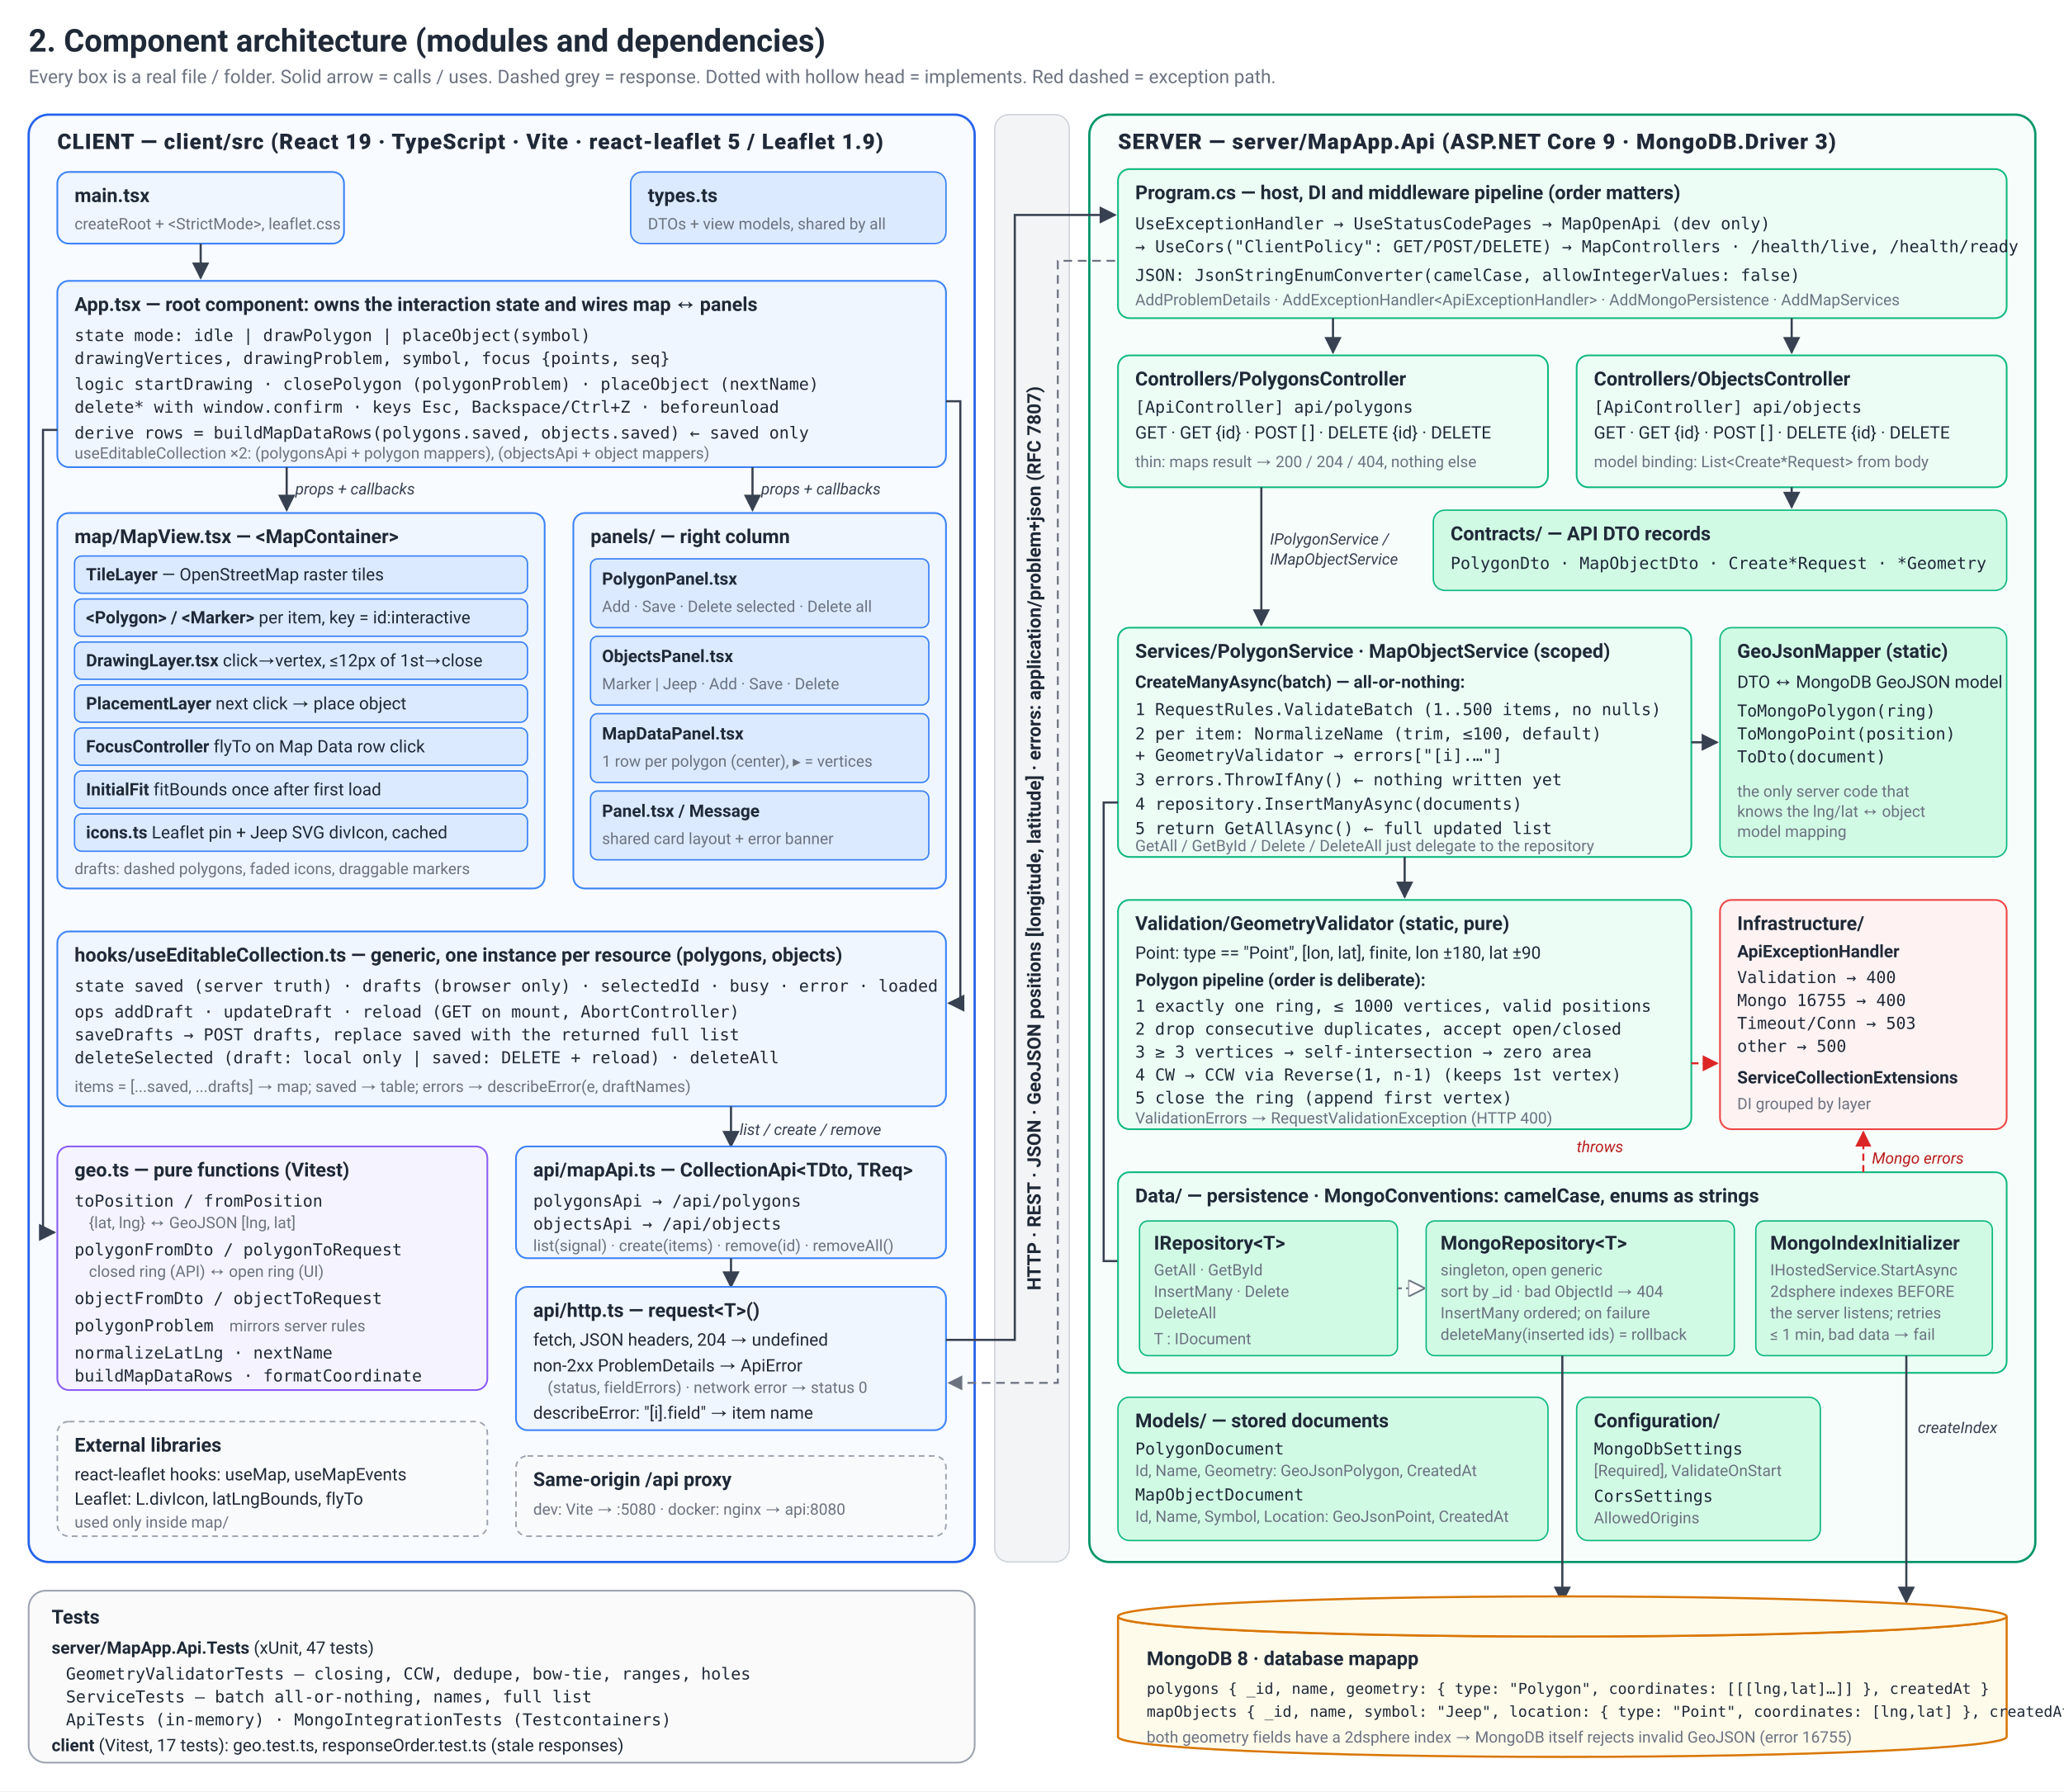
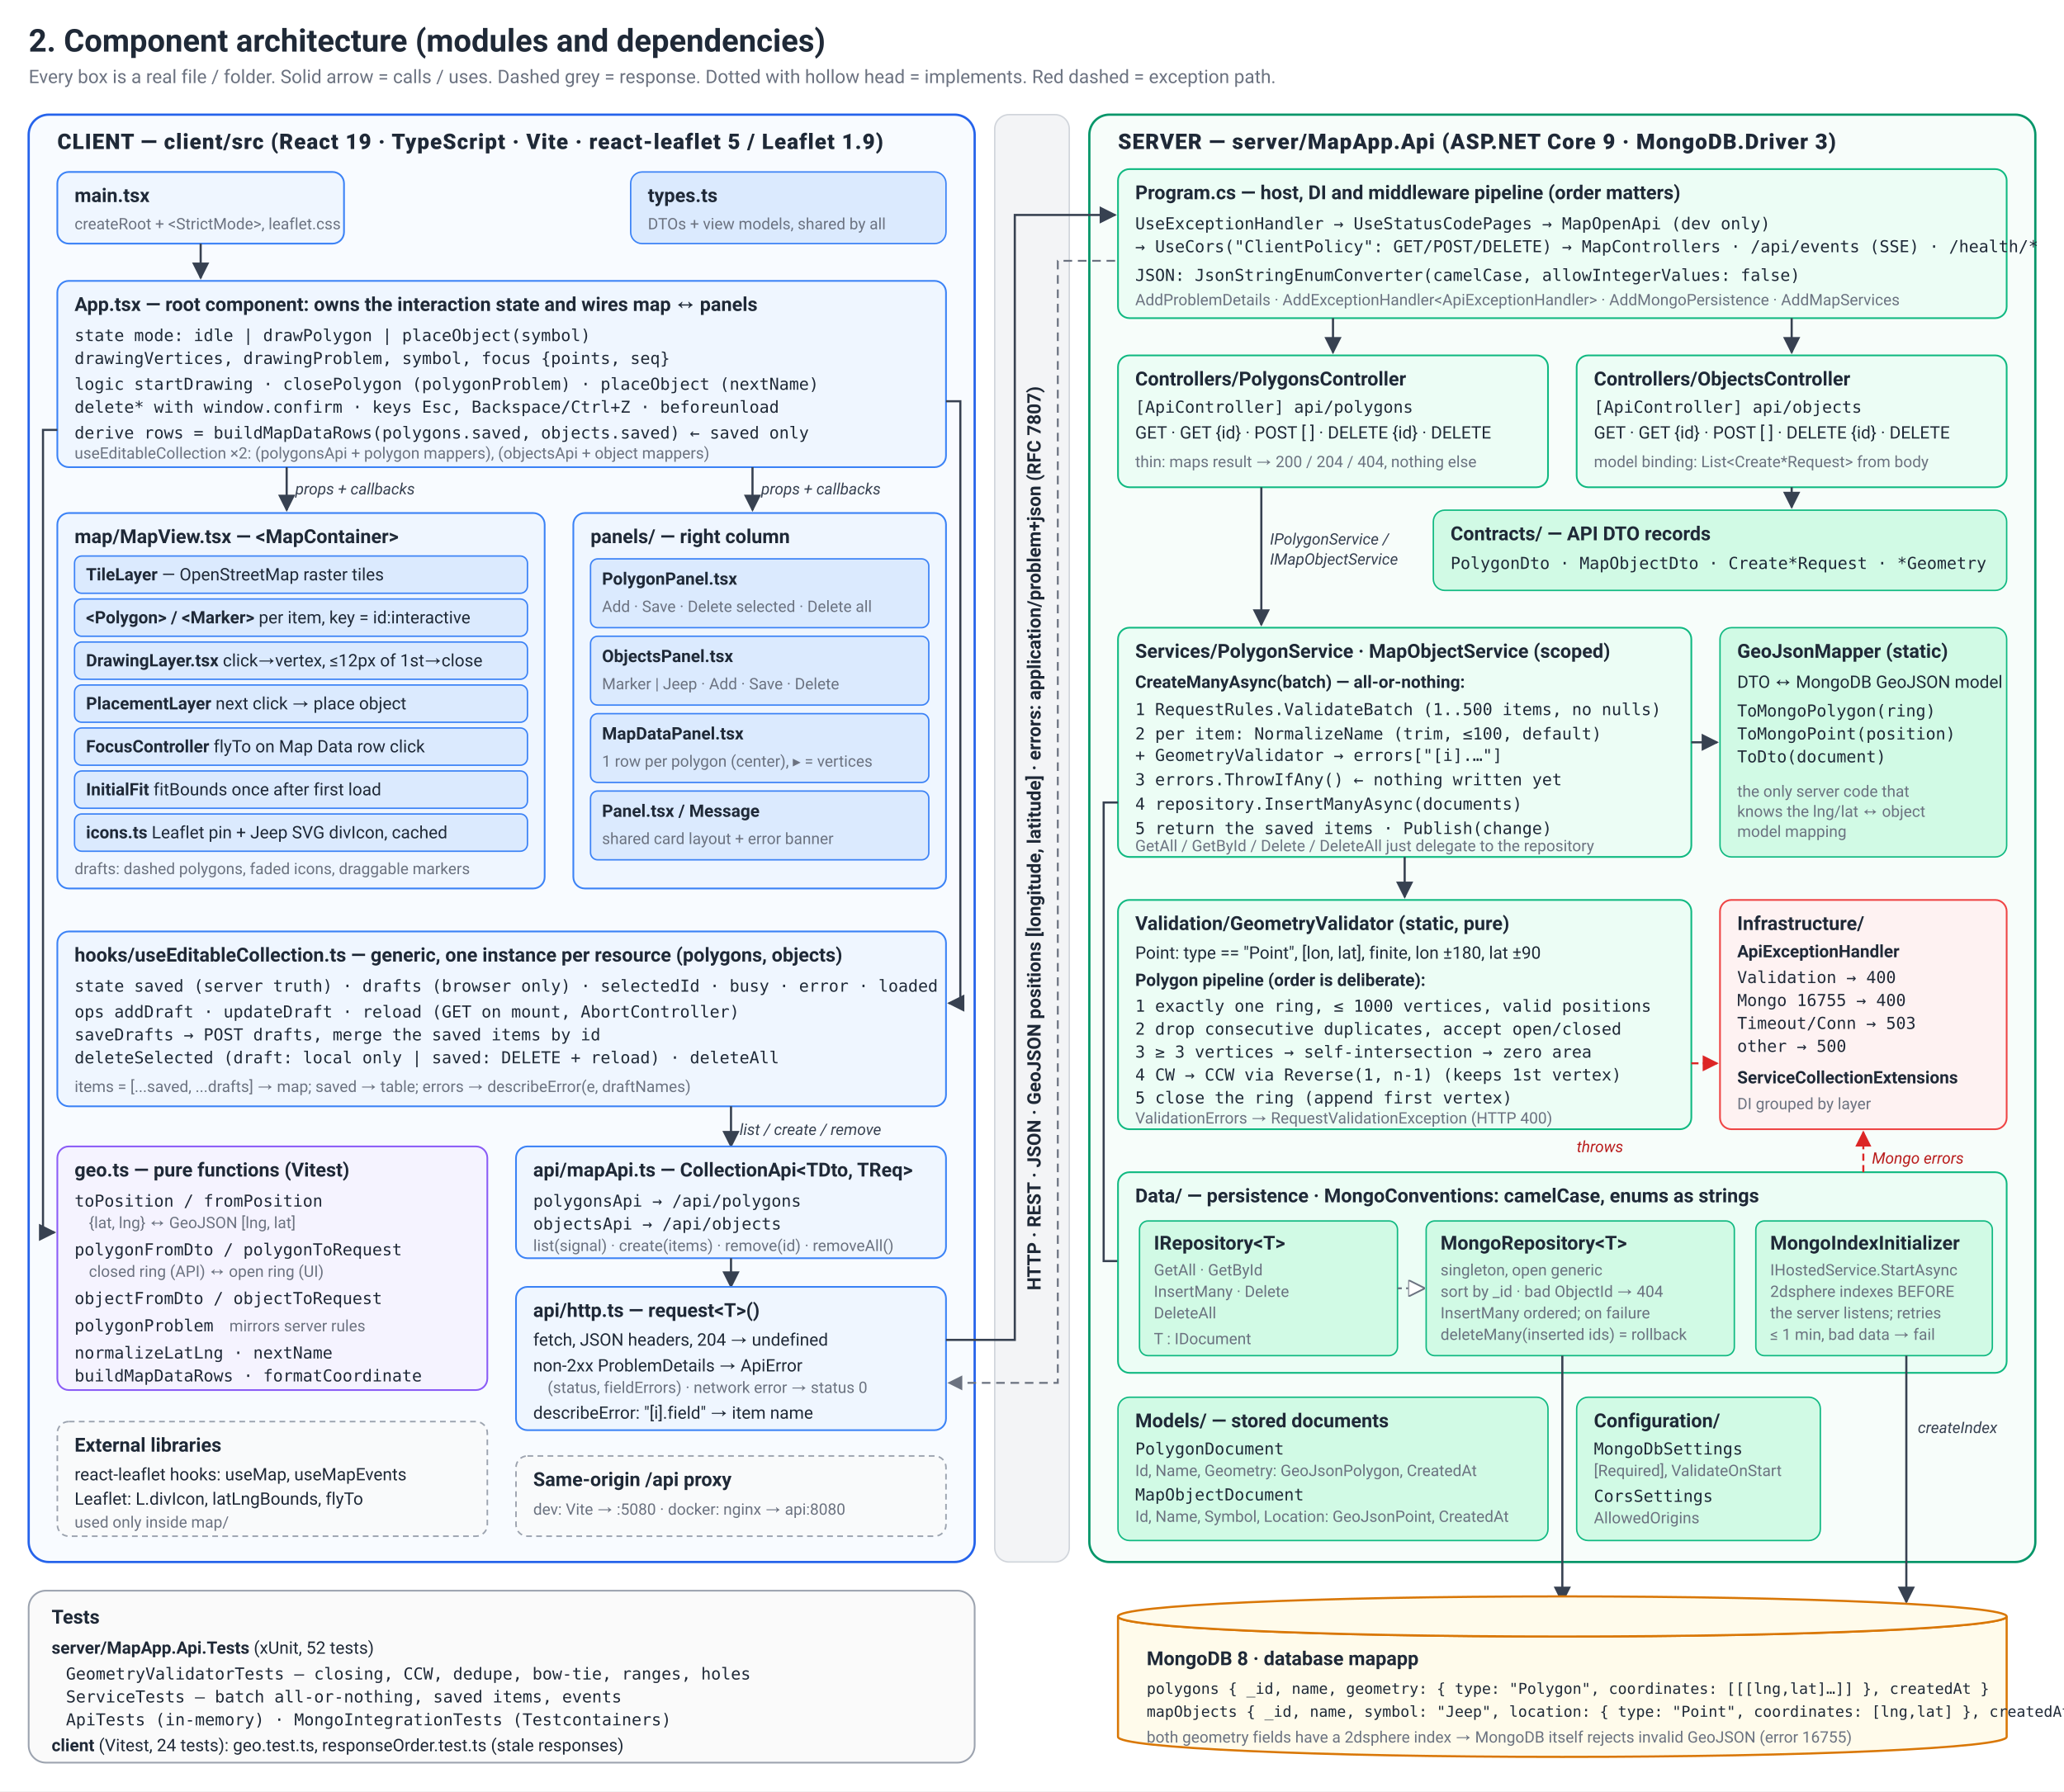
<svg xmlns="http://www.w3.org/2000/svg" viewBox="0 0 1440 1250" width="1440" height="1250" font-family="-apple-system, 'Segoe UI', Roboto, Helvetica, Arial, sans-serif">
  <style>
    text { fill: #1f2937; }
    .t { font-size: 22px; font-weight: 700; }
    .st { font-size: 13px; fill: #6b7280; }
    .frameT { font-size: 15px; font-weight: 800; letter-spacing: .6px; }
    .h { font-size: 13.5px; font-weight: 700; }
    .b { font-size: 12px; }
    .m { font-family: Consolas, Menlo, monospace; font-size: 11.5px; }
    .s { font-size: 11px; fill: #6b7280; }
    .lbl { font-size: 11px; fill: #374151; font-style: italic; }
    .err { font-size: 11px; fill: #b91c1c; font-style: italic; }
    .cf { fill: #f8fbff; stroke: #2563eb; stroke-width: 1.6; }
    .sf { fill: #f7fdfa; stroke: #059669; stroke-width: 1.6; }
    .c { fill: #eff6ff; stroke: #3b82f6; stroke-width: 1.2; }
    .c2 { fill: #dbeafe; stroke: #3b82f6; stroke-width: 1; }
    .sv { fill: #ecfdf5; stroke: #10b981; stroke-width: 1.2; }
    .sv2 { fill: #d1fae5; stroke: #10b981; stroke-width: 1; }
    .inf { fill: #fef2f2; stroke: #ef4444; stroke-width: 1.2; }
    .db { fill: #fffbeb; stroke: #d97706; stroke-width: 1.5; }
    .pure { fill: #f5f3ff; stroke: #8b5cf6; stroke-width: 1.2; }
    .ext { fill: #f9fafb; stroke: #9ca3af; stroke-width: 1.1; stroke-dasharray: 4 3; }
    .a { stroke: #374151; stroke-width: 1.5; fill: none; marker-end: url(#ah); }
    .ret { stroke: #6b7280; stroke-width: 1.3; fill: none; stroke-dasharray: 6 4; marker-end: url(#ahg); }
    .impl { stroke: #6b7280; stroke-width: 1.3; fill: none; stroke-dasharray: 3 3; marker-end: url(#aho); }
    .thr { stroke: #dc2626; stroke-width: 1.4; fill: none; stroke-dasharray: 5 3; marker-end: url(#ahr); }
  </style>
  <defs>
    <marker id="ah" viewBox="0 0 10 10" refX="9" refY="5" markerWidth="8" markerHeight="8" orient="auto-start-reverse">
      <path d="M0,0 L10,5 L0,10 z" fill="#374151" />
    </marker>
    <marker id="ahg" viewBox="0 0 10 10" refX="9" refY="5" markerWidth="8" markerHeight="8" orient="auto-start-reverse">
      <path d="M0,0 L10,5 L0,10 z" fill="#6b7280" />
    </marker>
    <marker id="aho" viewBox="0 0 10 10" refX="9" refY="5" markerWidth="9" markerHeight="9" orient="auto-start-reverse">
      <path d="M0,0 L10,5 L0,10 z" fill="#ffffff" stroke="#6b7280" />
    </marker>
    <marker id="ahr" viewBox="0 0 10 10" refX="9" refY="5" markerWidth="8" markerHeight="8" orient="auto-start-reverse">
      <path d="M0,0 L10,5 L0,10 z" fill="#dc2626" />
    </marker>
  </defs>
  <rect width="1440" height="1250" fill="#ffffff" />
  <text x="20" y="36" class="t">2. Component architecture (modules and dependencies)</text>
  <text x="20" y="58" class="st">Every box is a real file / folder. Solid arrow = calls / uses. Dashed grey = response. Dotted with hollow head = implements. Red dashed = exception path.</text>
  <rect x="20" y="80" width="660" height="1010" rx="14" class="cf" />
  <text x="40" y="104" class="frameT" fill="#1d4ed8">CLIENT — client/src  (React 19 · TypeScript · Vite · react-leaflet 5 / Leaflet 1.9)</text>
  <rect x="40" y="120" width="200" height="50" rx="8" class="c" />
  <text x="52" y="141" class="h">main.tsx</text>
  <text x="52" y="160" class="s">createRoot + &lt;StrictMode&gt;, leaflet.css</text>
  <rect x="440" y="120" width="220" height="50" rx="8" class="c2" />
  <text x="452" y="141" class="h">types.ts</text>
  <text x="452" y="160" class="s">DTOs + view models, shared by all</text>
  <path d="M140,170 L140,194" class="a" />
  <rect x="40" y="196" width="620" height="130" rx="8" class="c" />
  <text x="52" y="217" class="h">App.tsx — root component: owns the interaction state and wires map ↔ panels</text>
  <text x="52" y="238" class="m">state   mode: idle | drawPolygon | placeObject(symbol)</text>
  <text x="52" y="254" class="m">        drawingVertices, drawingProblem, symbol, focus {points, seq}</text>
  <text x="52" y="272" class="m">logic   startDrawing · closePolygon (polygonProblem) · placeObject (nextName)</text>
  <text x="52" y="288" class="m">        delete* with window.confirm · keys Esc, Backspace/Ctrl+Z · beforeunload</text>
  <text x="52" y="306" class="m">derive  rows = buildMapDataRows(polygons.saved, objects.saved)  ← saved only</text>
  <text x="52" y="320" class="s">useEditableCollection ×2: (polygonsApi + polygon mappers), (objectsApi + object mappers)</text>
  <path d="M200,326 L200,356" class="a" />
  <text x="206" y="345" class="lbl">props + callbacks</text>
  <path d="M525,326 L525,356" class="a" />
  <text x="531" y="345" class="lbl">props + callbacks</text>
  <rect x="40" y="358" width="340" height="262" rx="8" class="c" />
  <text x="52" y="379" class="h">map/MapView.tsx — &lt;MapContainer&gt;</text>
  <rect x="52" y="388" width="316" height="26" rx="5" class="c2" />
  <text x="60" y="405" class="b">
    <tspan font-weight="700">TileLayer</tspan> — OpenStreetMap raster tiles</text>
  <rect x="52" y="418" width="316" height="26" rx="5" class="c2" />
  <text x="60" y="435" class="b">
    <tspan font-weight="700">&lt;Polygon&gt; / &lt;Marker&gt;</tspan> per item, key = id:interactive</text>
  <rect x="52" y="448" width="316" height="26" rx="5" class="c2" />
  <text x="60" y="465" class="b">
    <tspan font-weight="700">DrawingLayer.tsx</tspan> click→vertex, ≤12px of 1st→close</text>
  <rect x="52" y="478" width="316" height="26" rx="5" class="c2" />
  <text x="60" y="495" class="b">
    <tspan font-weight="700">PlacementLayer</tspan> next click → place object</text>
  <rect x="52" y="508" width="316" height="26" rx="5" class="c2" />
  <text x="60" y="525" class="b">
    <tspan font-weight="700">FocusController</tspan> flyTo on Map Data row click</text>
  <rect x="52" y="538" width="316" height="26" rx="5" class="c2" />
  <text x="60" y="555" class="b">
    <tspan font-weight="700">InitialFit</tspan> fitBounds once after first load</text>
  <rect x="52" y="568" width="316" height="26" rx="5" class="c2" />
  <text x="60" y="585" class="b">
    <tspan font-weight="700">icons.ts</tspan> Leaflet pin + Jeep SVG divIcon, cached</text>
  <text x="52" y="610" class="s">drafts: dashed polygons, faded icons, draggable markers</text>
  <rect x="400" y="358" width="260" height="262" rx="8" class="c" />
  <text x="412" y="379" class="h">panels/ — right column</text>
  <rect x="412" y="390" width="236" height="48" rx="5" class="c2" />
  <text x="420" y="408" class="b" font-weight="700">PolygonPanel.tsx</text>
  <text x="420" y="427" class="s">Add · Save · Delete selected · Delete all</text>
  <rect x="412" y="444" width="236" height="48" rx="5" class="c2" />
  <text x="420" y="462" class="b" font-weight="700">ObjectsPanel.tsx</text>
  <text x="420" y="481" class="s">Marker | Jeep · Add · Save · Delete</text>
  <rect x="412" y="498" width="236" height="48" rx="5" class="c2" />
  <text x="420" y="516" class="b" font-weight="700">MapDataPanel.tsx</text>
  <text x="420" y="535" class="s">1 row per polygon (center), ▸ = vertices</text>
  <rect x="412" y="552" width="236" height="48" rx="5" class="c2" />
  <text x="420" y="570" class="b" font-weight="700">Panel.tsx / Message</text>
  <text x="420" y="589" class="s">shared card layout + error banner</text>
  <path d="M660,280 L670,280 L670,700 L662,700" class="a" />
  <path d="M40,300 L30,300 L30,860 L38,860" class="a" />
  <rect x="40" y="650" width="620" height="122" rx="8" class="c" />
  <text x="52" y="671" class="h">hooks/useEditableCollection.ts — generic, one instance per resource (polygons, objects)</text>
  <text x="52" y="692" class="m">state  saved (server truth) · drafts (browser only) · selectedId · busy · error · loaded</text>
  <text x="52" y="710" class="m">ops    addDraft · updateDraft · reload (GET on mount, AbortController)</text>
-   <text x="52" y="726" class="m">       saveDrafts → POST drafts, replace saved with the returned full list</text>
+   <text x="52" y="726" class="m">       saveDrafts → POST drafts, merge the saved items by id</text>
  <text x="52" y="742" class="m">       deleteSelected (draft: local only | saved: DELETE + reload) · deleteAll</text>
  <text x="52" y="762" class="s">items = [...saved, ...drafts] → map;  saved → table;  errors → describeError(e, draftNames)</text>
  <path d="M510,772 L510,800" class="a" />
  <text x="516" y="792" class="lbl">list / create / remove</text>
  <rect x="40" y="800" width="300" height="170" rx="8" class="pure" />
  <text x="52" y="821" class="h">geo.ts — pure functions (Vitest)</text>
  <text x="52" y="842" class="m">toPosition / fromPosition</text>
  <text x="62" y="857" class="s">{lat, lng} ↔ GeoJSON [lng, lat]</text>
  <text x="52" y="876" class="m">polygonFromDto / polygonToRequest</text>
  <text x="62" y="891" class="s">closed ring (API) ↔ open ring (UI)</text>
  <text x="52" y="910" class="m">objectFromDto / objectToRequest</text>
  <text x="52" y="929" class="m">polygonProblem</text>
  <text x="160" y="929" class="s">mirrors server rules</text>
  <text x="52" y="948" class="m">normalizeLatLng · nextName</text>
  <text x="52" y="964" class="m">buildMapDataRows · formatCoordinate</text>
  <rect x="360" y="800" width="300" height="78" rx="8" class="c" />
  <text x="372" y="821" class="h">api/mapApi.ts — CollectionApi&lt;TDto, TReq&gt;</text>
  <text x="372" y="842" class="m">polygonsApi → /api/polygons</text>
  <text x="372" y="858" class="m">objectsApi  → /api/objects</text>
  <text x="372" y="873" class="s">list(signal) · create(items) · remove(id) · removeAll()</text>
  <path d="M510,878 L510,898" class="a" />
  <rect x="360" y="898" width="300" height="100" rx="8" class="c" />
  <text x="372" y="919" class="h">api/http.ts — request&lt;T&gt;()</text>
  <text x="372" y="939" class="b">fetch, JSON headers, 204 → undefined</text>
  <text x="372" y="957" class="b">non-2xx ProblemDetails → ApiError</text>
  <text x="382" y="972" class="s">(status, fieldErrors) · network error → status 0</text>
  <text x="372" y="990" class="b">describeError: "[i].field" → item name</text>
  <rect x="40" y="992" width="300" height="80" rx="8" class="ext" />
  <text x="52" y="1013" class="h">External libraries</text>
  <text x="52" y="1033" class="b">react-leaflet hooks: useMap, useMapEvents</text>
  <text x="52" y="1050" class="b">Leaflet: L.divIcon, latLngBounds, flyTo</text>
  <text x="52" y="1066" class="s">used only inside map/</text>
  <rect x="360" y="1016" width="300" height="56" rx="8" class="ext" />
  <text x="372" y="1037" class="h">Same-origin /api proxy</text>
  <text x="372" y="1057" class="s">dev: Vite → :5080 · docker: nginx → api:8080</text>
  <rect x="694" y="80" width="52" height="1010" rx="10" fill="#f3f4f6" stroke="#d1d5db" />
  <text transform="translate(726,585) rotate(-90)" text-anchor="middle" font-size="13" font-weight="700" fill="#4b5563">HTTP · REST · JSON · GeoJSON positions [longitude, latitude] · errors: application/problem+json (RFC 7807)</text>
  <rect x="760" y="80" width="660" height="1010" rx="14" class="sf" />
  <path d="M660,935 L708,935 L708,150 L778,150" class="a" />
  <path d="M778,182 L738,182 L738,965 L662,965" class="ret" />
  <text x="780" y="104" class="frameT" fill="#047857">SERVER — server/MapApp.Api  (ASP.NET Core 9 · MongoDB.Driver 3)</text>
  <rect x="780" y="118" width="620" height="104" rx="8" class="sv" />
  <text x="792" y="139" class="h">Program.cs — host, DI and middleware pipeline (order matters)</text>
  <text x="792" y="160" class="m">UseExceptionHandler → UseStatusCodePages → MapOpenApi (dev only)</text>
-   <text x="792" y="176" class="m">→ UseCors("ClientPolicy": GET/POST/DELETE) → MapControllers · /health/live, /health/ready</text>
+   <text x="792" y="176" class="m">→ UseCors("ClientPolicy": GET/POST/DELETE) → MapControllers · /api/events (SSE) · /health/*</text>
  <text x="792" y="196" class="m">JSON: JsonStringEnumConverter(camelCase, allowIntegerValues: false)</text>
  <text x="792" y="213" class="s">AddProblemDetails · AddExceptionHandler&lt;ApiExceptionHandler&gt; · AddMongoPersistence · AddMapServices</text>
  <path d="M930,222 L930,246" class="a" />
  <path d="M1250,222 L1250,246" class="a" />
  <rect x="780" y="248" width="300" height="92" rx="8" class="sv" />
  <text x="792" y="269" class="h">Controllers/PolygonsController</text>
  <text x="792" y="288" class="m">[ApiController] api/polygons</text>
  <text x="792" y="306" class="b">GET · GET {id} · POST [ ] · DELETE {id} · DELETE</text>
  <text x="792" y="326" class="s">thin: maps result → 200 / 204 / 404, nothing else</text>
  <rect x="1100" y="248" width="300" height="92" rx="8" class="sv" />
  <text x="1112" y="269" class="h">Controllers/ObjectsController</text>
  <text x="1112" y="288" class="m">[ApiController] api/objects</text>
  <text x="1112" y="306" class="b">GET · GET {id} · POST [ ] · DELETE {id} · DELETE</text>
  <text x="1112" y="326" class="s">model binding: List&lt;Create*Request&gt; from body</text>
  <rect x="1000" y="356" width="400" height="56" rx="8" class="sv2" />
  <text x="1012" y="377" class="h">Contracts/ — API DTO records</text>
  <text x="1012" y="397" class="m">PolygonDto · MapObjectDto · Create*Request · *Geometry</text>
  <path d="M880,340 L880,436" class="a" />
  <text x="886" y="380" class="lbl">IPolygonService /</text>
  <text x="886" y="394" class="lbl">IMapObjectService</text>
  <path d="M1250,340 L1250,354" class="a" />
  <rect x="780" y="438" width="400" height="160" rx="8" class="sv" />
  <text x="792" y="459" class="h">Services/PolygonService · MapObjectService (scoped)</text>
  <text x="792" y="480" class="b" font-weight="700">CreateManyAsync(batch) — all-or-nothing:</text>
  <text x="792" y="499" class="m">1 RequestRules.ValidateBatch  (1..500 items, no nulls)</text>
  <text x="792" y="516" class="m">2 per item: NormalizeName (trim, ≤100, default)</text>
  <text x="792" y="531" class="m">            + GeometryValidator → errors["[i].…"]</text>
  <text x="792" y="548" class="m">3 errors.ThrowIfAny()   ← nothing written yet</text>
  <text x="792" y="565" class="m">4 repository.InsertManyAsync(documents)</text>
-   <text x="792" y="582" class="m">5 return GetAllAsync()  ← full updated list</text>
+   <text x="792" y="582" class="m">5 return the saved items · Publish(change)</text>
  <text x="792" y="594" class="s">GetAll / GetById / Delete / DeleteAll just delegate to the repository</text>
  <rect x="1200" y="438" width="200" height="160" rx="8" class="sv2" />
  <text x="1212" y="459" class="h">GeoJsonMapper (static)</text>
  <text x="1212" y="480" class="b">DTO ↔ MongoDB GeoJSON model</text>
  <text x="1212" y="500" class="m">ToMongoPolygon(ring)</text>
  <text x="1212" y="516" class="m">ToMongoPoint(position)</text>
  <text x="1212" y="532" class="m">ToDto(document)</text>
  <text x="1212" y="556" class="s">the only server code that</text>
  <text x="1212" y="570" class="s">knows the lng/lat ↔ object</text>
  <text x="1212" y="584" class="s">model mapping</text>
  <path d="M1180,518 L1198,518" class="a" />
  <path d="M980,598 L980,626" class="a" />
  <rect x="780" y="628" width="400" height="160" rx="8" class="sv" />
  <text x="792" y="649" class="h">Validation/GeometryValidator (static, pure)</text>
  <text x="792" y="669" class="b">Point: type == "Point", [lon, lat], finite, lon ±180, lat ±90</text>
  <text x="792" y="688" class="b" font-weight="700">Polygon pipeline (order is deliberate):</text>
  <text x="792" y="706" class="m">1 exactly one ring, ≤ 1000 vertices, valid positions</text>
  <text x="792" y="722" class="m">2 drop consecutive duplicates, accept open/closed</text>
  <text x="792" y="738" class="m">3 ≥ 3 vertices → self-intersection → zero area</text>
  <text x="792" y="754" class="m">4 CW → CCW via Reverse(1, n-1) (keeps 1st vertex)</text>
  <text x="792" y="770" class="m">5 close the ring (append first vertex)</text>
  <text x="792" y="784" class="s">ValidationErrors → RequestValidationException (HTTP 400)</text>
  <rect x="1200" y="628" width="200" height="160" rx="8" class="inf" />
  <text x="1212" y="649" class="h">Infrastructure/</text>
  <text x="1212" y="668" class="b" font-weight="700">ApiExceptionHandler</text>
  <text x="1212" y="686" class="m">Validation    → 400</text>
  <text x="1212" y="702" class="m">Mongo 16755   → 400</text>
  <text x="1212" y="718" class="m">Timeout/Conn  → 503</text>
  <text x="1212" y="734" class="m">other         → 500</text>
  <text x="1212" y="756" class="b" font-weight="700">ServiceCollectionExtensions</text>
  <text x="1212" y="774" class="s">DI grouped by layer</text>
  <path d="M1180,742 L1198,742" class="thr" />
  <text x="1100" y="804" class="err">throws</text>
  <path d="M780,560 L770,560 L770,880 L793,880" class="a" />
  <rect x="780" y="818" width="620" height="140" rx="8" class="sv" />
  <text x="792" y="839" class="h">Data/ — persistence · MongoConventions: camelCase, enums as strings</text>
  <rect x="795" y="852" width="180" height="94" rx="6" class="sv2" />
  <text x="805" y="872" class="h">IRepository&lt;T&gt;</text>
  <text x="805" y="890" class="s">GetAll · GetById</text>
  <text x="805" y="905" class="s">InsertMany · Delete</text>
  <text x="805" y="920" class="s">DeleteAll</text>
  <text x="805" y="938" class="s">T : IDocument</text>
  <path d="M975,899 L993,899" class="impl" />
  <rect x="995" y="852" width="215" height="94" rx="6" class="sv2" />
  <text x="1005" y="872" class="h">MongoRepository&lt;T&gt;</text>
  <text x="1005" y="890" class="s">singleton, open generic</text>
  <text x="1005" y="905" class="s">sort by _id · bad ObjectId → 404</text>
  <text x="1005" y="920" class="s">InsertMany ordered; on failure</text>
  <text x="1005" y="935" class="s">deleteMany(inserted ids) = rollback</text>
  <rect x="1225" y="852" width="165" height="94" rx="6" class="sv2" />
  <text x="1235" y="872" class="h">MongoIndexInitializer</text>
  <text x="1235" y="890" class="s">IHostedService.StartAsync</text>
  <text x="1235" y="905" class="s">2dsphere indexes BEFORE</text>
  <text x="1235" y="920" class="s">the server listens; retries</text>
  <text x="1235" y="935" class="s">≤ 1 min, bad data → fail</text>
  <path d="M1300,818 L1300,790" class="thr" />
  <text x="1306" y="812" class="err">Mongo errors</text>
  <rect x="780" y="975" width="300" height="100" rx="8" class="sv2" />
  <text x="792" y="996" class="h">Models/ — stored documents</text>
  <text x="792" y="1015" class="m">PolygonDocument</text>
  <text x="792" y="1030" class="s">  Id, Name, Geometry: GeoJsonPolygon, CreatedAt</text>
  <text x="792" y="1047" class="m">MapObjectDocument</text>
  <text x="792" y="1062" class="s">  Id, Name, Symbol, Location: GeoJsonPoint, CreatedAt</text>
  <rect x="1100" y="975" width="170" height="100" rx="8" class="sv2" />
  <text x="1112" y="996" class="h">Configuration/</text>
  <text x="1112" y="1015" class="m">MongoDbSettings</text>
  <text x="1112" y="1030" class="s">[Required], ValidateOnStart</text>
  <text x="1112" y="1048" class="m">CorsSettings</text>
  <text x="1112" y="1063" class="s">AllowedOrigins</text>
  <path d="M1090,946 L1090,1118" class="a" />
  <path d="M1330,946 L1330,1118" class="a" />
  <text x="1338" y="1000" class="lbl">createIndex</text>
  <path d="M780,1128 a310,14 0 0,0 620,0 v84 a310,14 0 0,1 -620,0 z" class="db" />
  <ellipse cx="1090" cy="1128" rx="310" ry="14" class="db" />
  <text x="800" y="1162" class="h">MongoDB 8 · database mapapp</text>
  <text x="800" y="1182" class="m" style="font-size:10.5px">polygons   { _id, name, geometry: { type: "Polygon", coordinates: [[[lng,lat]…]] }, createdAt }</text>
  <text x="800" y="1198" class="m" style="font-size:10.5px">mapObjects { _id, name, symbol: "Jeep", location: { type: "Point", coordinates: [lng,lat] }, createdAt }</text>
  <text x="800" y="1216" class="s">both geometry fields have a 2dsphere index → MongoDB itself rejects invalid GeoJSON (error 16755)</text>
  <rect x="20" y="1110" width="660" height="120" rx="12" fill="#fafafa" stroke="#9ca3af" stroke-width="1.2" />
  <text x="36" y="1133" class="h">Tests</text>
  <text x="36" y="1154" class="b">
-     <tspan font-weight="700">server/MapApp.Api.Tests</tspan> (xUnit, 47 tests)</text>
+     <tspan font-weight="700">server/MapApp.Api.Tests</tspan> (xUnit, 52 tests)</text>
  <text x="46" y="1172" class="m">GeometryValidatorTests  — closing, CCW, dedupe, bow-tie, ranges, holes</text>
-   <text x="46" y="1188" class="m">ServiceTests            — batch all-or-nothing, names, full list</text>
+   <text x="46" y="1188" class="m">ServiceTests            — batch all-or-nothing, saved items, events</text>
  <text x="46" y="1204" class="m">ApiTests (in-memory) · MongoIntegrationTests (Testcontainers)</text>
  <text x="36" y="1222" class="b">
-     <tspan font-weight="700">client</tspan> (Vitest, 17 tests): geo.test.ts, responseOrder.test.ts (stale responses)</text>
+     <tspan font-weight="700">client</tspan> (Vitest, 24 tests): geo.test.ts, responseOrder.test.ts (stale responses)</text>
</svg>
